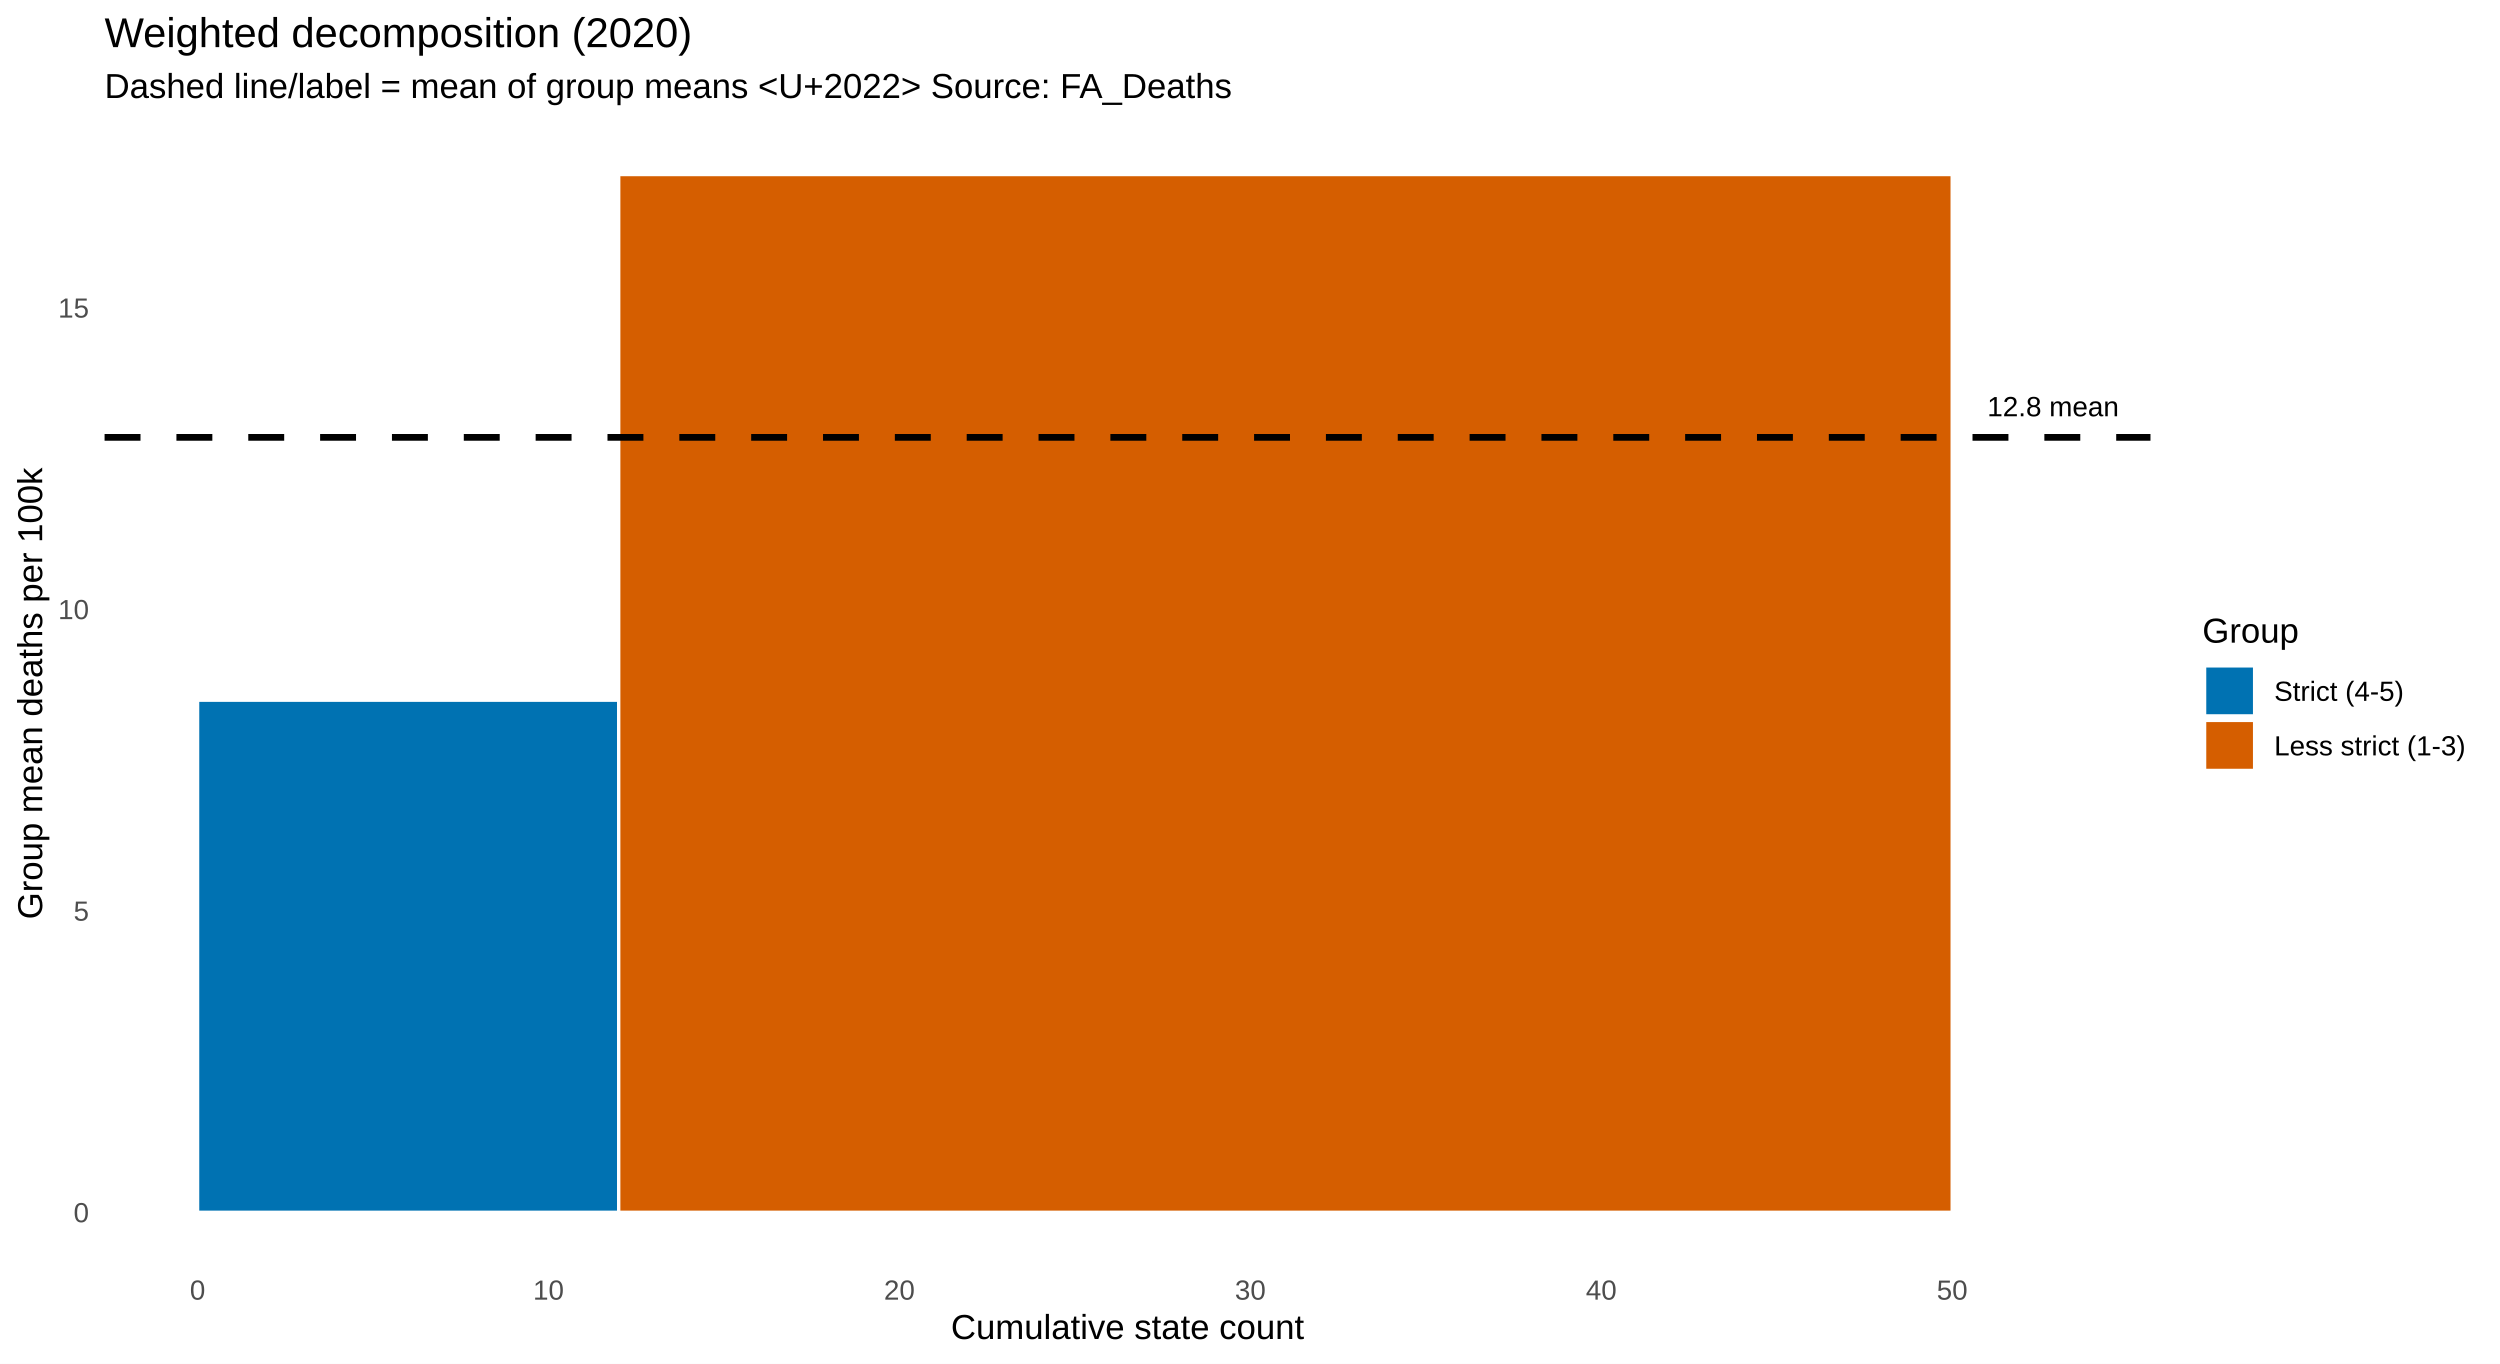
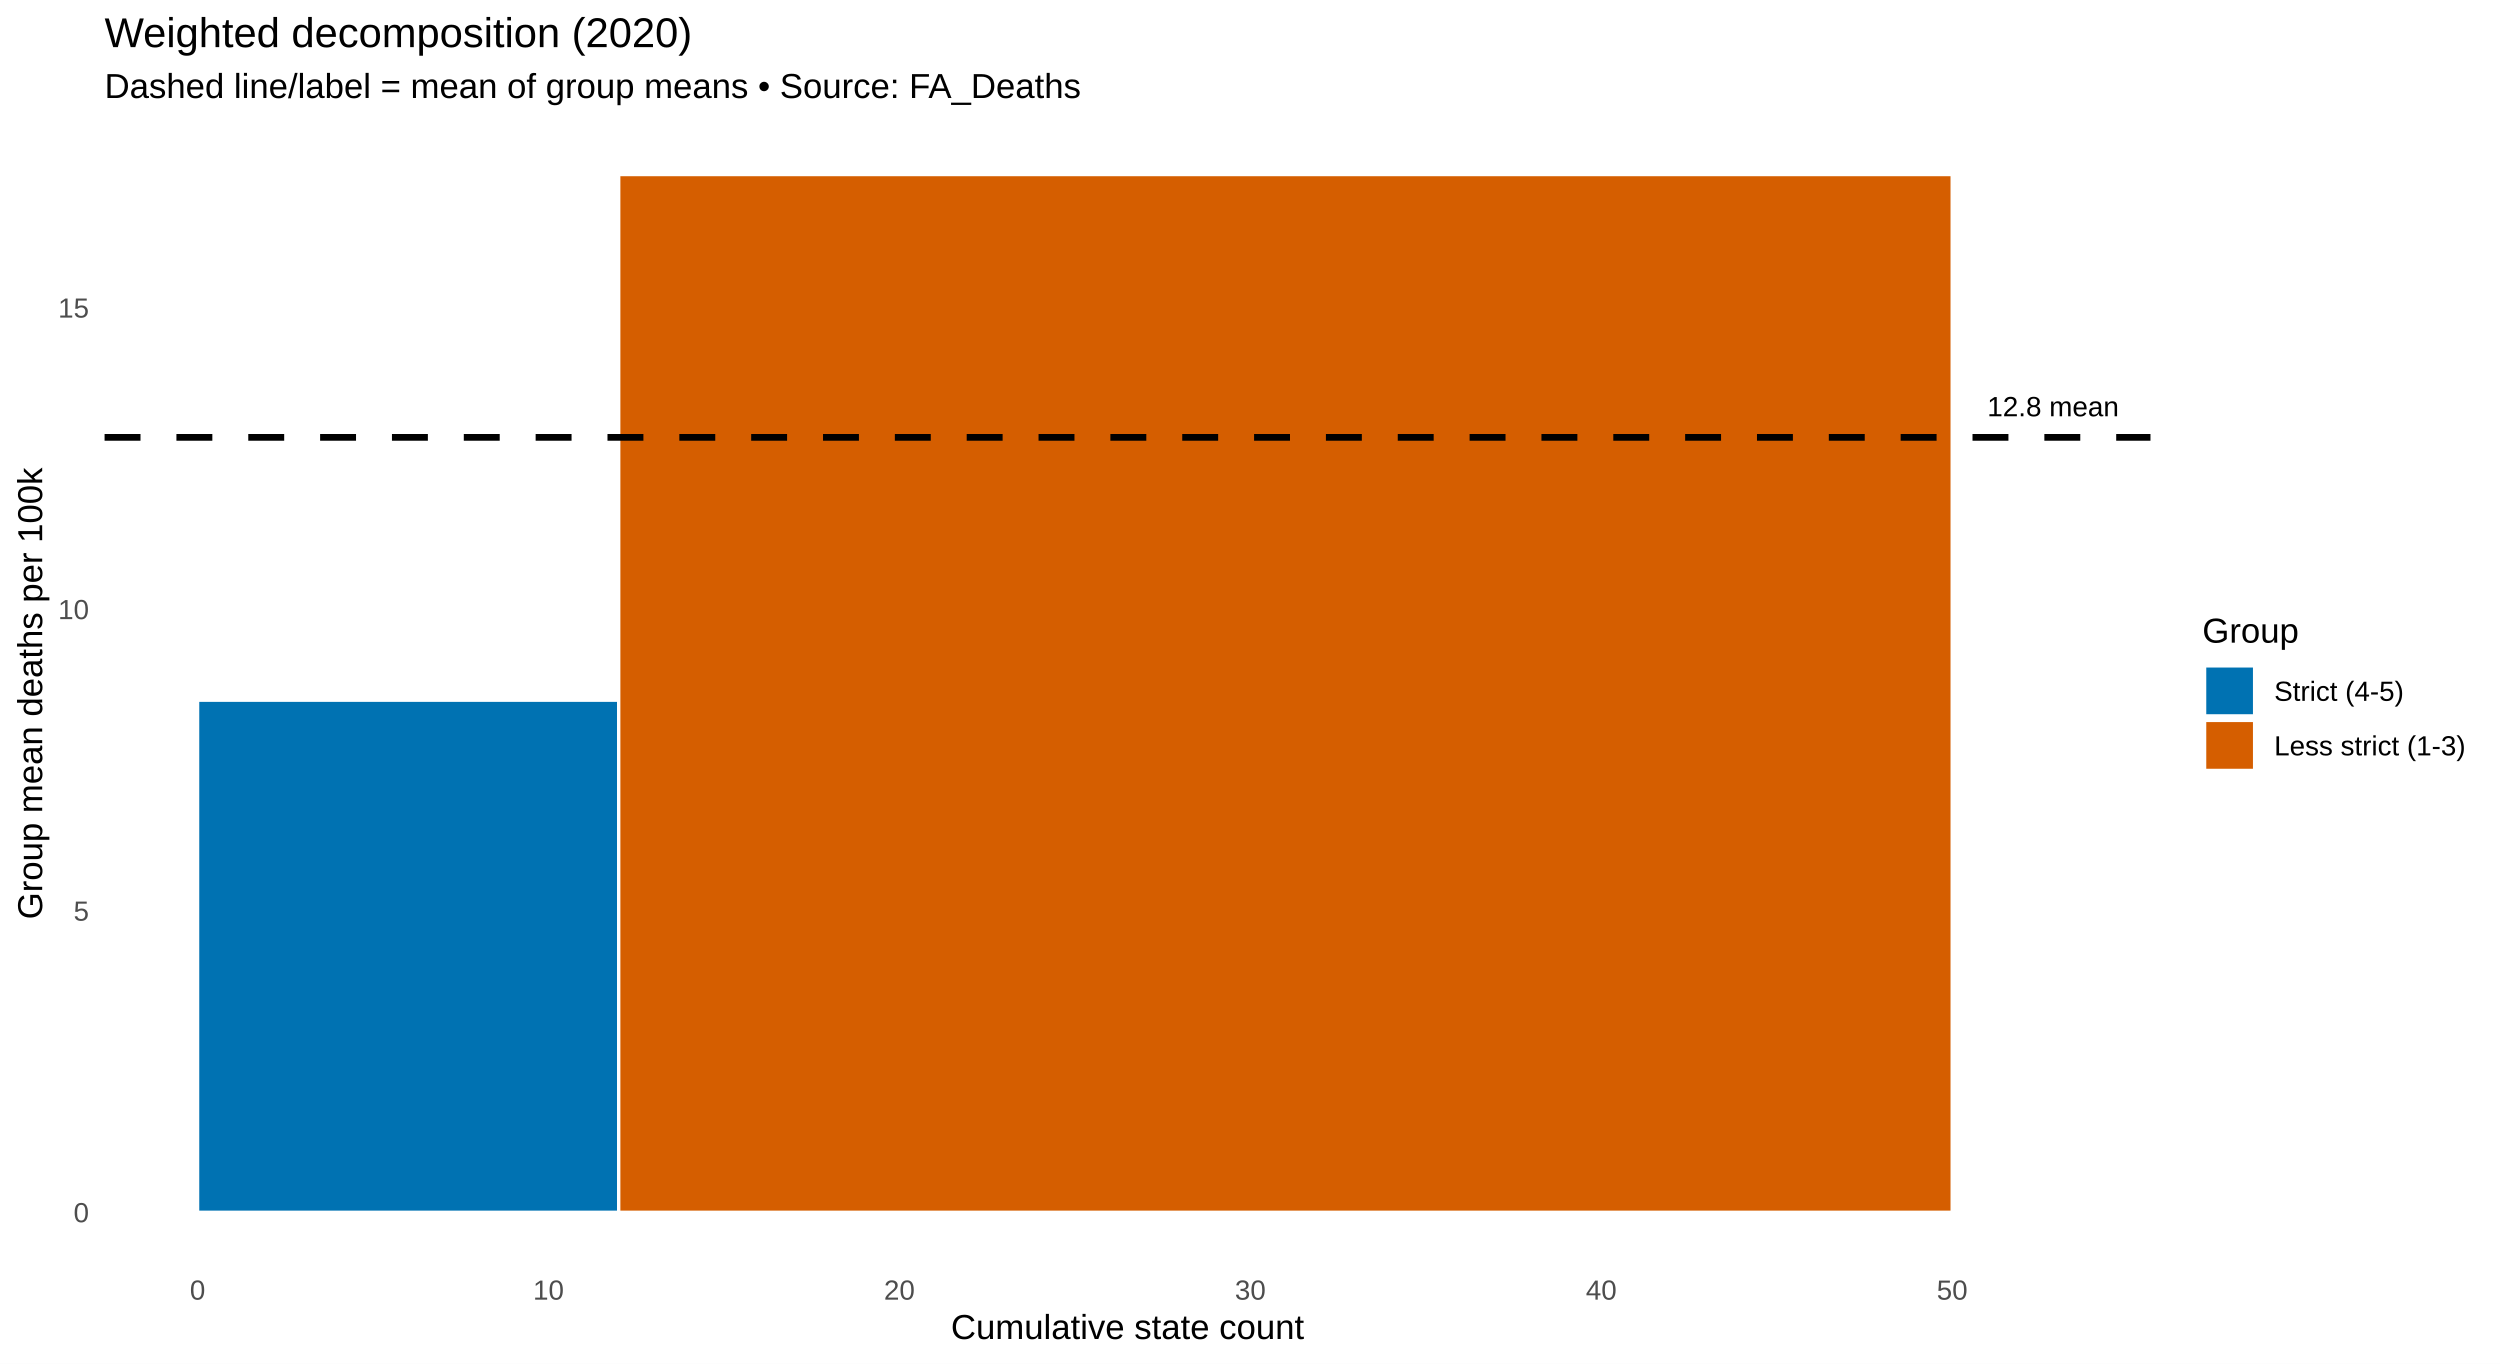
<svg xmlns="http://www.w3.org/2000/svg" width="792.00pt" height="432.00pt" viewBox="0 0 792.00 432.00">
  <g class="svglite">
    <defs>
      <style type="text/css">
    .svglite line, .svglite polyline, .svglite polygon, .svglite path, .svglite rect, .svglite circle {
      fill: none;
      stroke: #000000;
      stroke-linecap: round;
      stroke-linejoin: round;
      stroke-miterlimit: 10.00;
    }
    .svglite text {
      white-space: pre;
    }
    .svglite g.glyphgroup path {
      fill: inherit;
      stroke: none;
    }
  </style>
    </defs>
    <rect width="100%" height="100%" style="stroke: none; fill: #FFFFFF;" />
    <defs>
      <clipPath id="cpMC4wMHw3OTIuMDB8MC4wMHw0MzIuMDA=">
        <rect x="0.00" y="0.00" width="792.00" height="432.00" />
      </clipPath>
    </defs>
    <g clip-path="url(#cpMC4wMHw3OTIuMDB8MC4wMHw0MzIuMDA=)">
      <rect x="0.00" y="0.00" width="792.00" height="432.00" style="stroke-width: 1.07; stroke: none; fill: #FFFFFF;" />
    </g>
    <defs>
      <clipPath id="cpMzMuMTN8NjgxLjI3fDM4Ljg1fDQwMC41MA==">
        <rect x="33.13" y="38.85" width="648.14" height="361.65" />
      </clipPath>
    </defs>
    <g clip-path="url(#cpMzMuMTN8NjgxLjI3fDM4Ljg1fDQwMC41MA==)">
      <rect x="62.59" y="221.82" width="133.41" height="162.24" style="stroke-width: 1.07; stroke: #FFFFFF; stroke-linecap: butt; stroke-linejoin: miter; fill: #0072B2;" />
      <rect x="196.00" y="55.29" width="422.46" height="328.77" style="stroke-width: 1.07; stroke: #FFFFFF; stroke-linecap: butt; stroke-linejoin: miter; fill: #D55E00;" />
      <line x1="33.13" y1="138.56" x2="681.27" y2="138.56" style="stroke-width: 2.13; stroke-dasharray: 11.38,11.38; stroke-linecap: butt;" />
      <text x="629.57" y="131.87" style="font-size: 8.82px; font-family: &quot;Arial&quot;;" textLength="41.69px" lengthAdjust="spacingAndGlyphs">12.8 mean</text>
    </g>
    <g clip-path="url(#cpMC4wMHw3OTIuMDB8MC4wMHw0MzIuMDA=)">
      <text x="28.20" y="387.21" text-anchor="end" style="font-size: 8.80px;fill: #4D4D4D; font-family: &quot;Arial&quot;;" textLength="4.89px" lengthAdjust="spacingAndGlyphs">0</text>
      <text x="28.20" y="291.68" text-anchor="end" style="font-size: 8.80px;fill: #4D4D4D; font-family: &quot;Arial&quot;;" textLength="4.89px" lengthAdjust="spacingAndGlyphs">5</text>
      <text x="28.20" y="196.15" text-anchor="end" style="font-size: 8.80px;fill: #4D4D4D; font-family: &quot;Arial&quot;;" textLength="9.78px" lengthAdjust="spacingAndGlyphs">10</text>
      <text x="28.20" y="100.62" text-anchor="end" style="font-size: 8.80px;fill: #4D4D4D; font-family: &quot;Arial&quot;;" textLength="9.78px" lengthAdjust="spacingAndGlyphs">15</text>
      <text x="62.59" y="411.74" text-anchor="middle" style="font-size: 8.80px;fill: #4D4D4D; font-family: &quot;Arial&quot;;" textLength="4.89px" lengthAdjust="spacingAndGlyphs">0</text>
      <text x="173.76" y="411.74" text-anchor="middle" style="font-size: 8.80px;fill: #4D4D4D; font-family: &quot;Arial&quot;;" textLength="9.78px" lengthAdjust="spacingAndGlyphs">10</text>
      <text x="284.93" y="411.74" text-anchor="middle" style="font-size: 8.80px;fill: #4D4D4D; font-family: &quot;Arial&quot;;" textLength="9.78px" lengthAdjust="spacingAndGlyphs">20</text>
      <text x="396.11" y="411.74" text-anchor="middle" style="font-size: 8.80px;fill: #4D4D4D; font-family: &quot;Arial&quot;;" textLength="9.78px" lengthAdjust="spacingAndGlyphs">30</text>
      <text x="507.28" y="411.74" text-anchor="middle" style="font-size: 8.80px;fill: #4D4D4D; font-family: &quot;Arial&quot;;" textLength="9.78px" lengthAdjust="spacingAndGlyphs">40</text>
      <text x="618.45" y="411.74" text-anchor="middle" style="font-size: 8.80px;fill: #4D4D4D; font-family: &quot;Arial&quot;;" textLength="9.78px" lengthAdjust="spacingAndGlyphs">50</text>
      <text x="357.20" y="424.20" text-anchor="middle" style="font-size: 11.00px; font-family: &quot;Arial&quot;;" textLength="111.97px" lengthAdjust="spacingAndGlyphs">Cumulative state count</text>
      <text transform="translate(13.36,219.68) rotate(-90)" text-anchor="middle" style="font-size: 11.00px; font-family: &quot;Arial&quot;;" textLength="143.22px" lengthAdjust="spacingAndGlyphs">Group mean deaths per 100k</text>
      <text x="697.70" y="203.60" style="font-size: 11.00px; font-family: &quot;Arial&quot;;" textLength="30.59px" lengthAdjust="spacingAndGlyphs">Group</text>
      <rect x="698.41" y="210.94" width="15.86" height="15.86" style="stroke-width: 1.07; stroke: #FFFFFF; stroke-linecap: butt; stroke-linejoin: miter; fill: #0072B2;" />
      <rect x="698.41" y="228.22" width="15.86" height="15.86" style="stroke-width: 1.07; stroke: #FFFFFF; stroke-linecap: butt; stroke-linejoin: miter; fill: #D55E00;" />
      <text x="720.46" y="222.03" style="font-size: 8.80px; font-family: &quot;Arial&quot;;" textLength="41.02px" lengthAdjust="spacingAndGlyphs">Strict (4-5)</text>
      <text x="720.46" y="239.31" style="font-size: 8.80px; font-family: &quot;Arial&quot;;" textLength="60.58px" lengthAdjust="spacingAndGlyphs">Less strict (1-3)</text>
-       <text x="33.13" y="31.05" style="font-size: 11.00px; font-family: &quot;Arial&quot;;" textLength="357.36px" lengthAdjust="spacingAndGlyphs">Dashed line/label = mean of group means &lt;U+2022&gt; Source: FA_Deaths</text>
+       <text x="33.13" y="31.05" style="font-size: 11.00px; font-family: &quot;Arial&quot;;" textLength="309.50px" lengthAdjust="spacingAndGlyphs">Dashed line/label = mean of group means • Source: FA_Deaths</text>
      <text x="33.13" y="14.93" style="font-size: 13.20px; font-family: &quot;Arial&quot;;" textLength="185.86px" lengthAdjust="spacingAndGlyphs">Weighted decomposition (2020)</text>
    </g>
  </g>
</svg>
